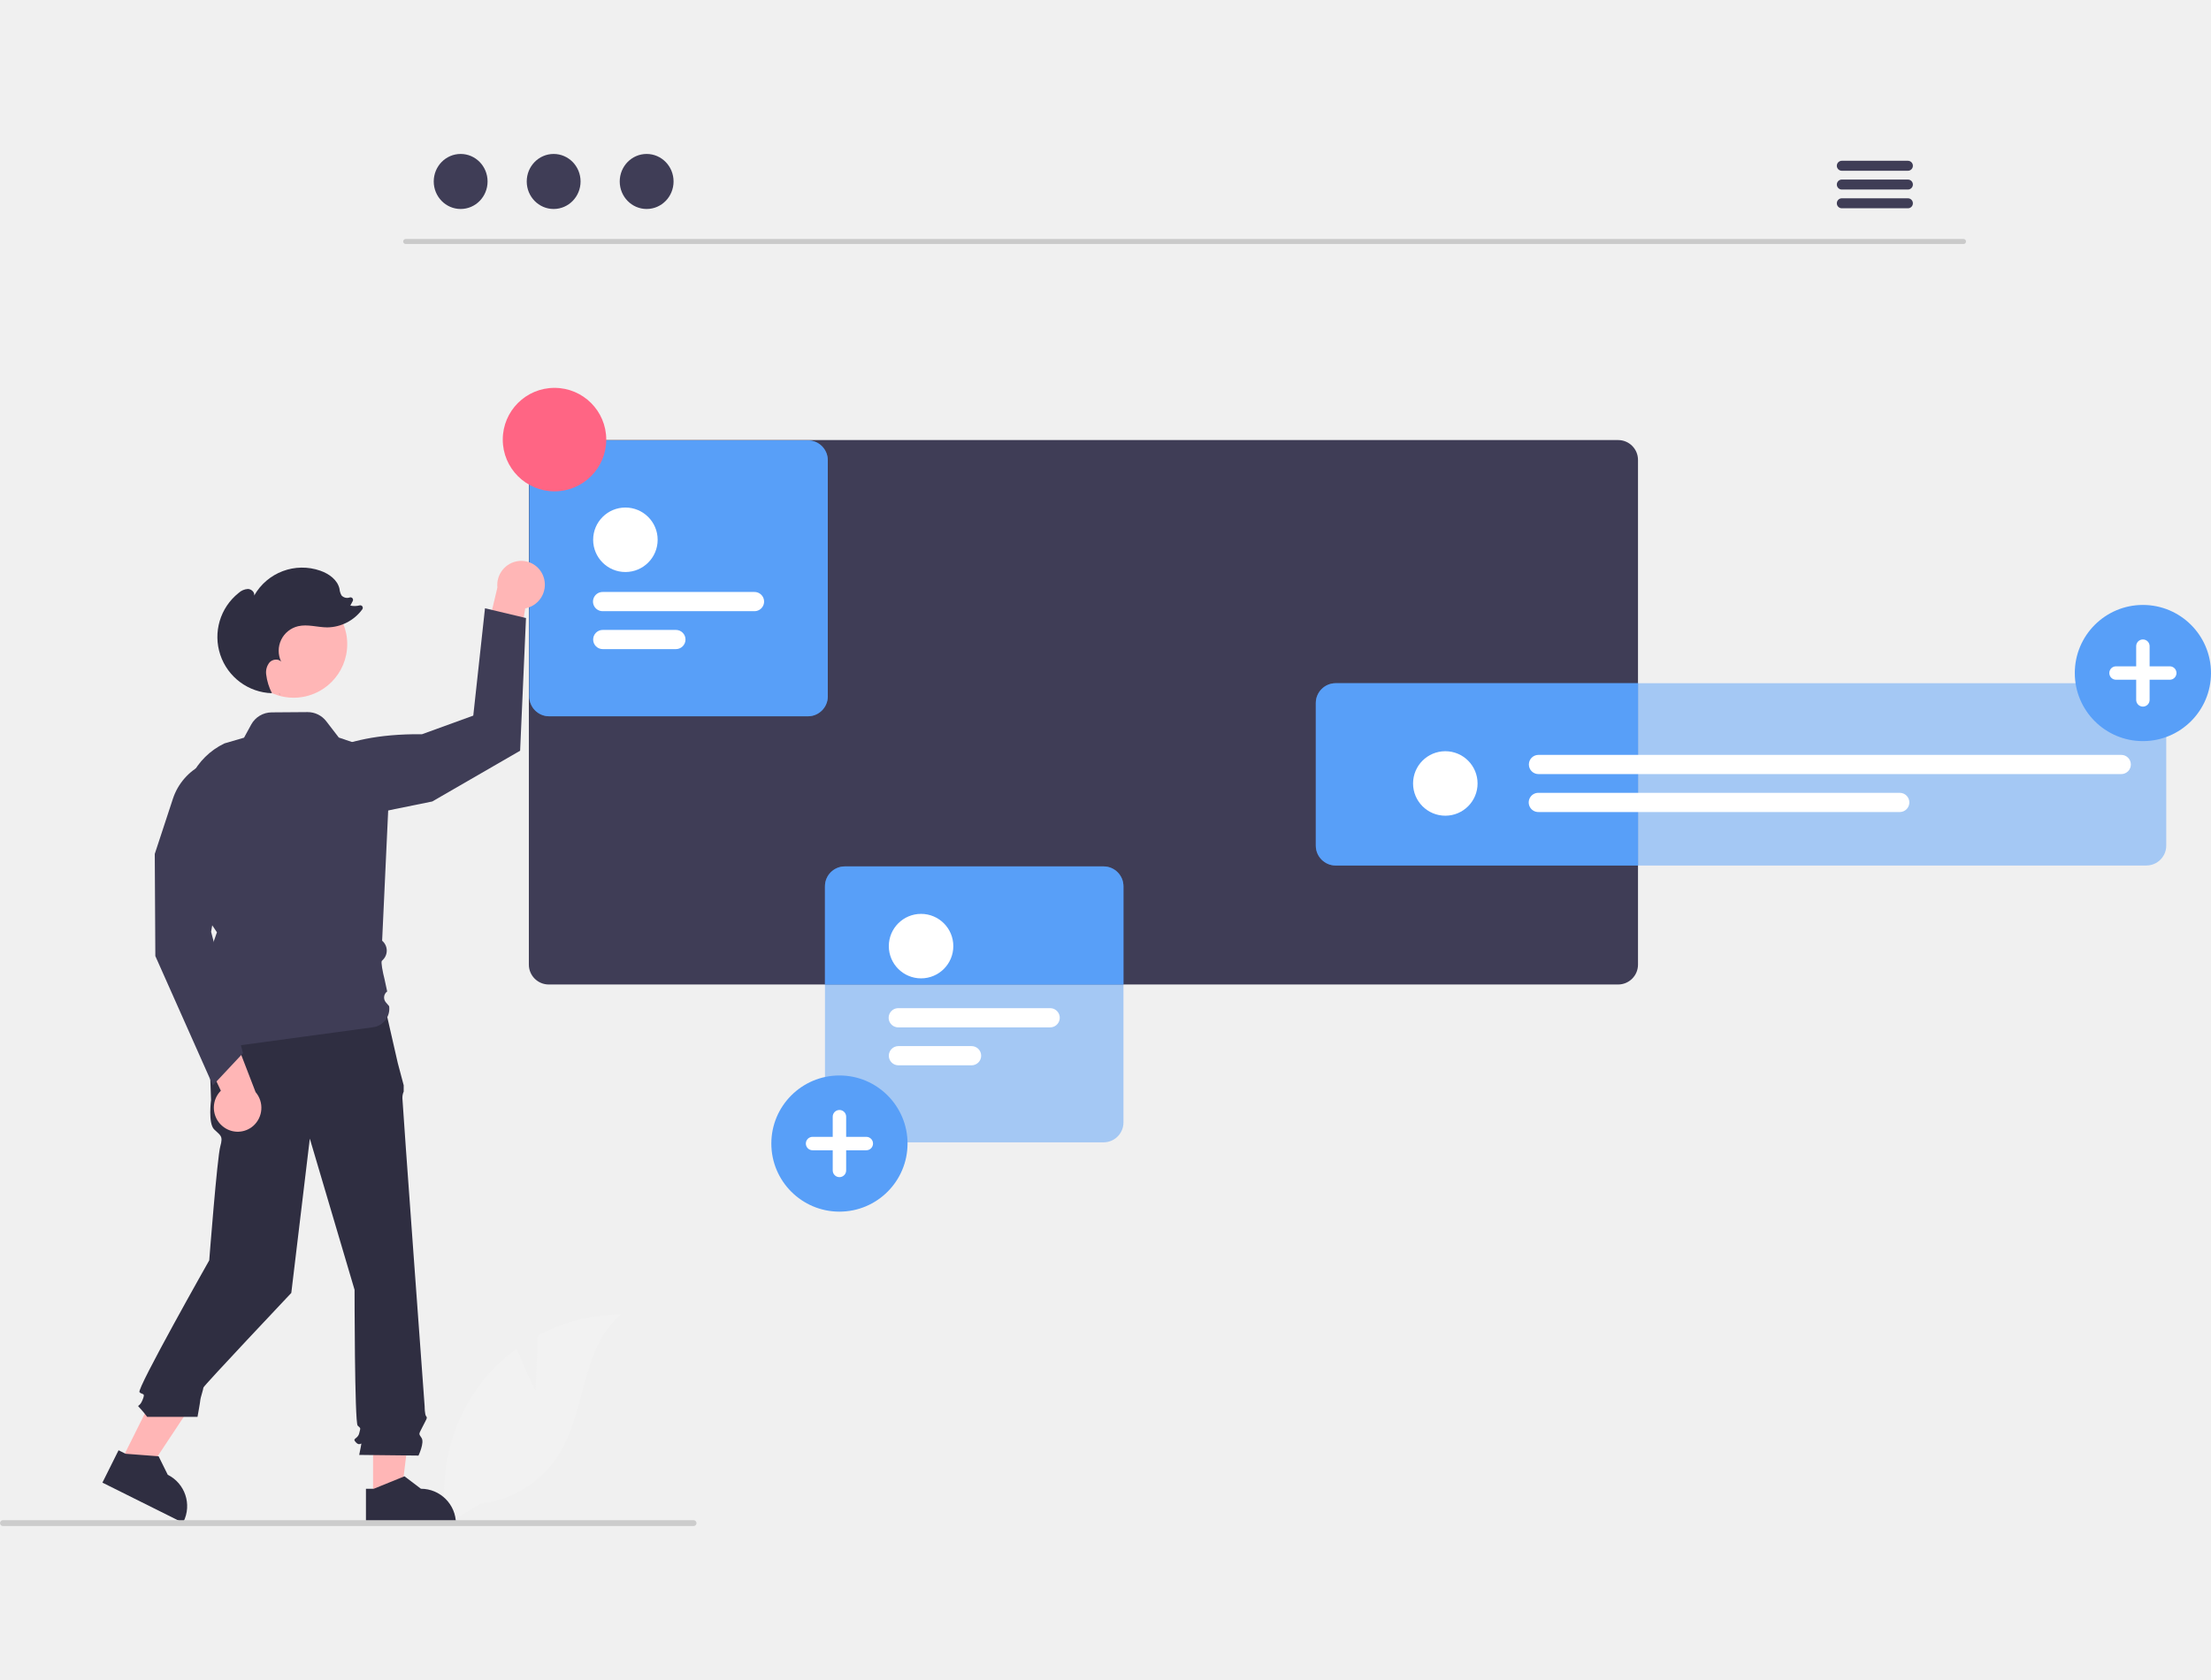
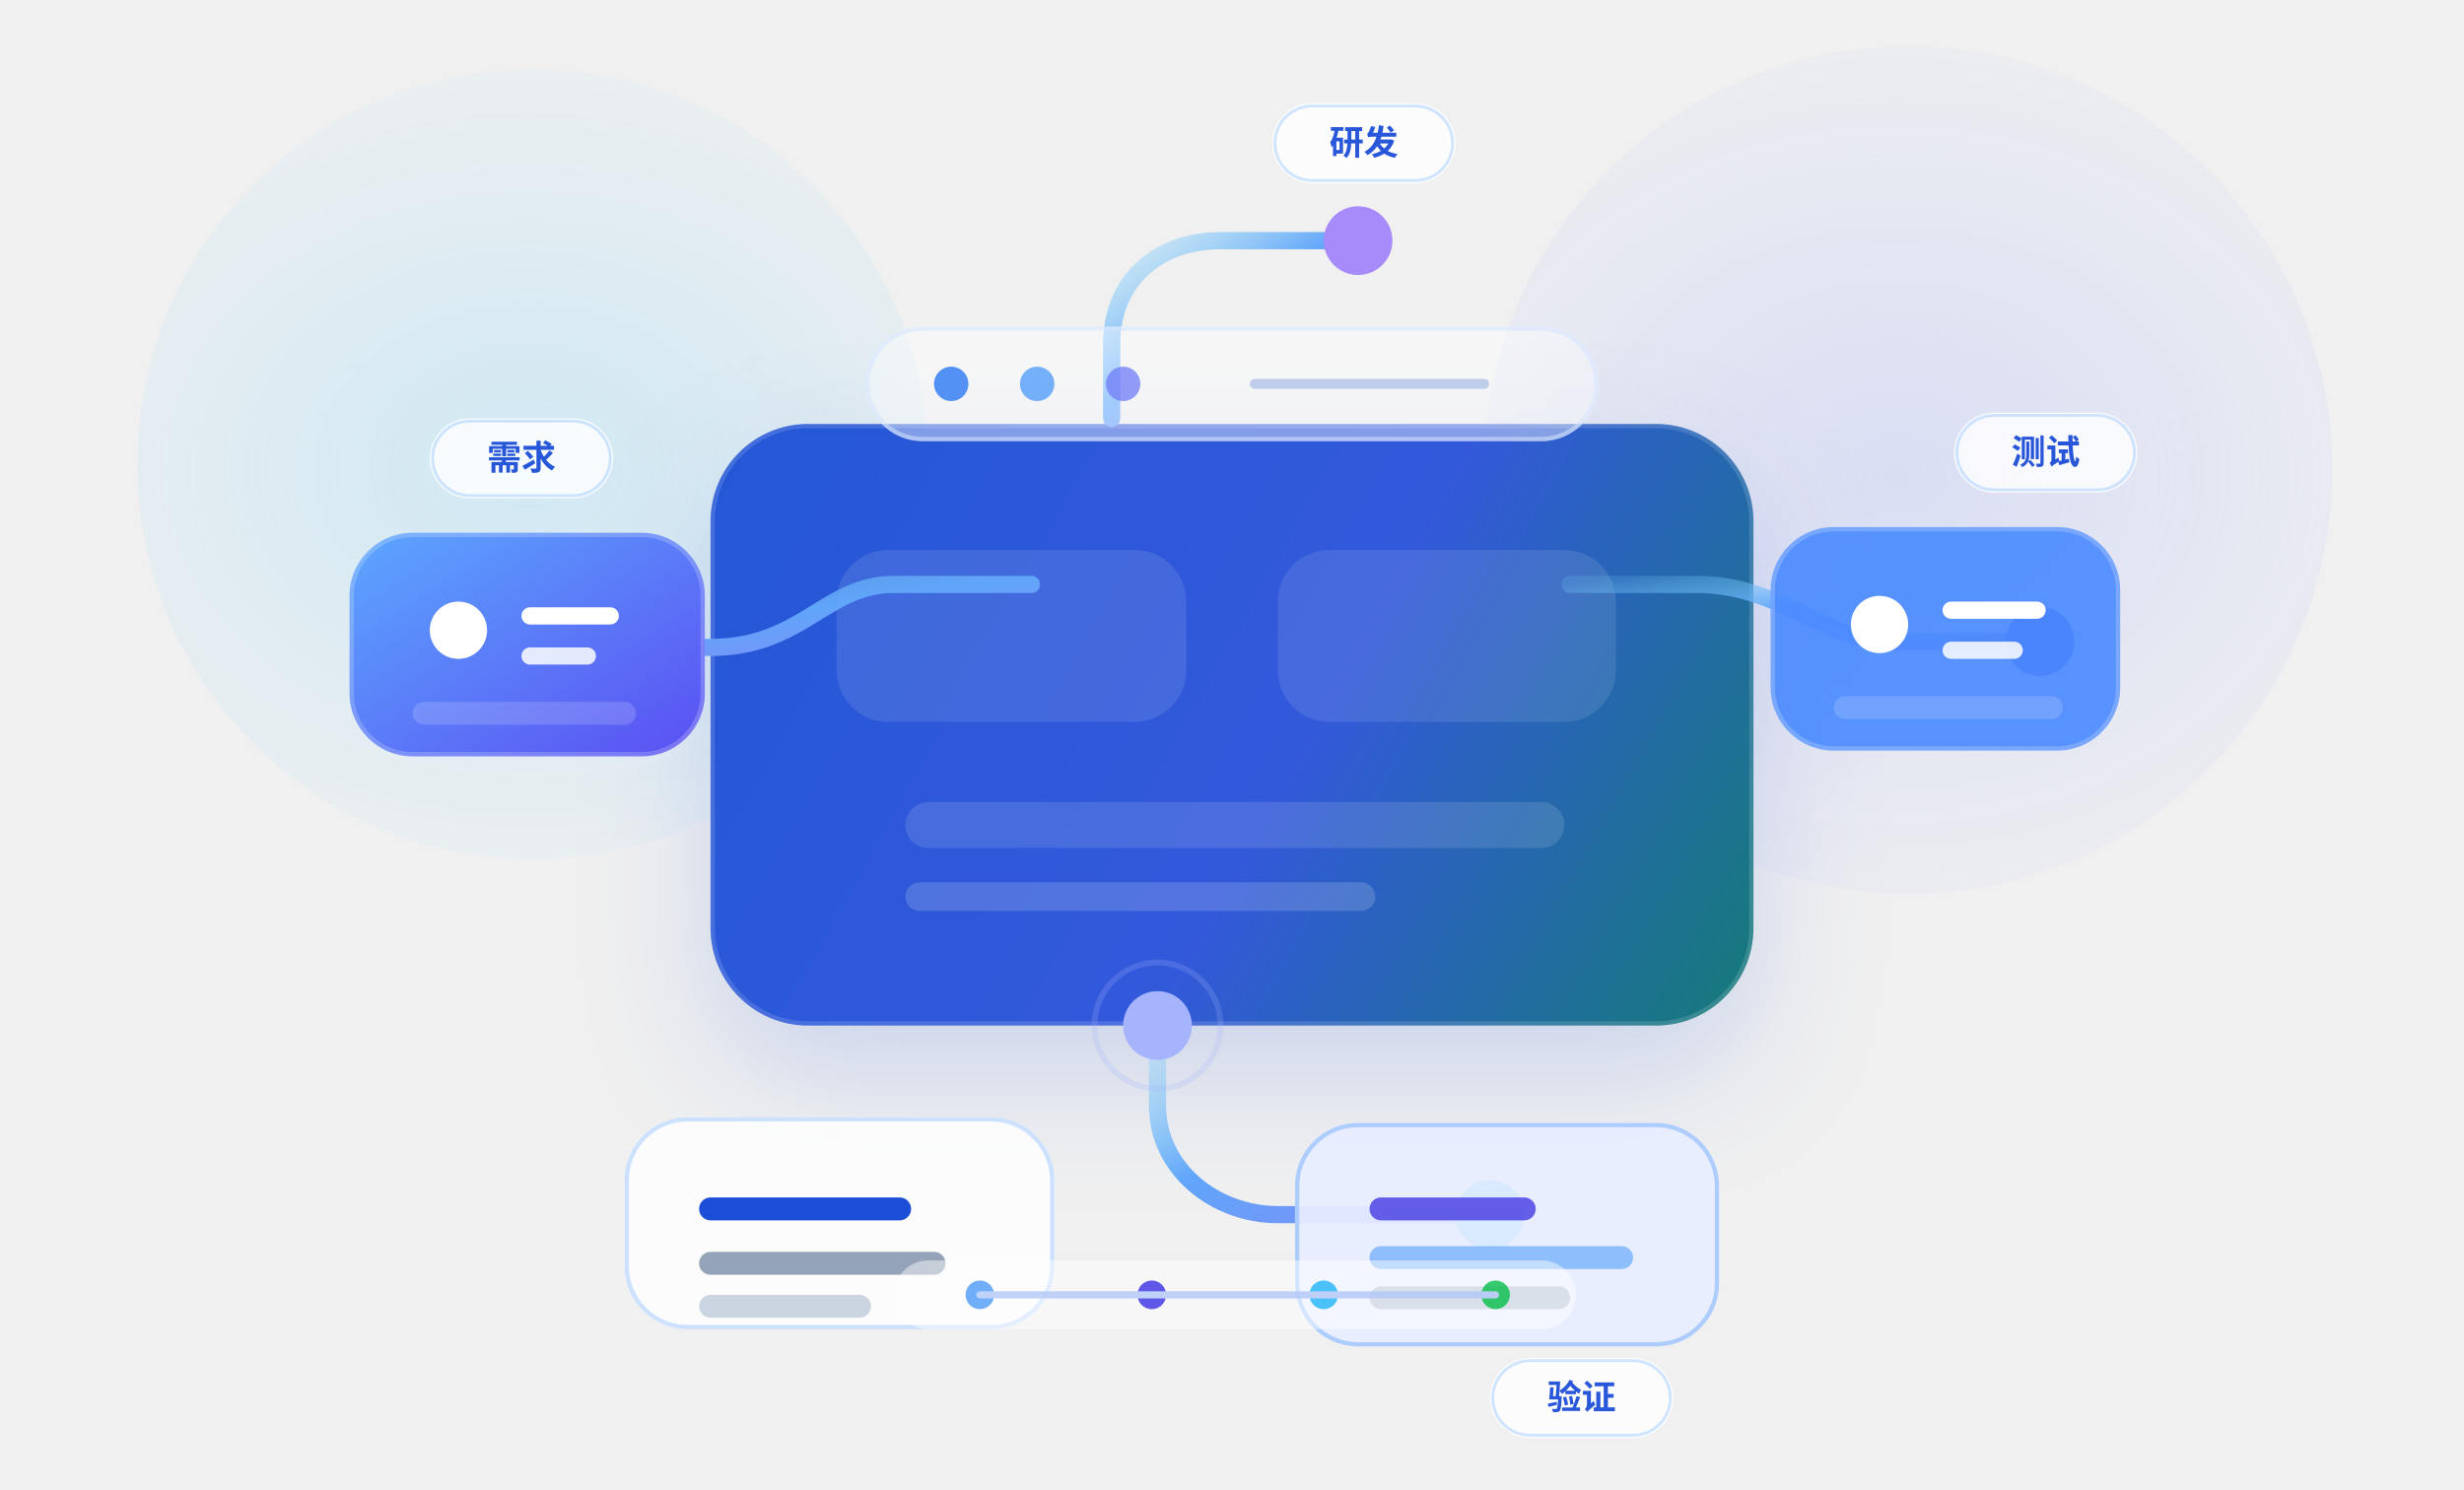
- <svg xmlns="http://www.w3.org/2000/svg" width="500" height="380" viewBox="0 0 897.318 556.975">
-   <path fill="#f2f2f2" d="m217.339 502.047.998-22.434a72.46 72.46 0 0 1 33.795-8.555c-16.231 13.27-14.203 38.85-25.207 56.696a43.58 43.58 0 0 1-31.96 20.14l-13.583 8.317a73.03 73.03 0 0 1 15.393-59.18 70.5 70.5 0 0 1 12.965-12.045c3.253 8.578 7.599 17.06 7.599 17.06" />
-   <path fill="#cacaca" d="M796.921 36.552H164.598a1.016 1.016 0 0 1 0-2.03h632.324a1.016 1.016 0 0 1 0 2.03" />
-   <ellipse cx="186.953" cy="11.169" fill="#3f3d56" rx="10.925" ry="11.169" />
-   <ellipse cx="224.695" cy="11.169" fill="#3f3d56" rx="10.925" ry="11.169" />
-   <ellipse cx="262.437" cy="11.169" fill="#3f3d56" rx="10.925" ry="11.169" />
-   <path fill="#3f3d56" d="M774.304 2.768h-26.81a2.03 2.03 0 0 0 0 4.06h26.81a2.03 2.03 0 0 0 0-4.06m0 7.62h-26.81a2.03 2.03 0 0 0 0 4.06h26.81a2.03 2.03 0 0 0 0-4.06m0 7.61h-26.81a2.03 2.03 0 0 0 0 4.06h26.81a2.03 2.03 0 0 0 0-4.06m-117.591 98.143h-434.01a8.07 8.07 0 0 0-8.07 8.06v204.87a8.08 8.08 0 0 0 8.07 8.07h434.01a8.077 8.077 0 0 0 8.06-8.07v-204.87a8.07 8.07 0 0 0-8.06-8.06" />
-   <path fill="#589ff8" d="M542.073 214.842a8.07 8.07 0 0 0-8.06 8.06v57.87a8.077 8.077 0 0 0 8.06 8.07h122.7v-74Z" />
-   <path fill="#589ff8" d="M871.088 288.837h-329.01a8.076 8.076 0 0 1-8.067-8.066v-57.868a8.075 8.075 0 0 1 8.067-8.066h329.01a8.075 8.075 0 0 1 8.066 8.066v57.868a8.076 8.076 0 0 1-8.066 8.066" opacity=".5" />
-   <circle cx="586.571" cy="255.537" r="13.089" fill="#fff" />
-   <path fill="#fff" d="M860.894 251.734H624.38a3.898 3.898 0 1 1 0-7.796h236.514a3.898 3.898 0 1 1 0 7.796m-89.831 15.401H624.38a3.898 3.898 0 1 1 0-7.795h146.683a3.898 3.898 0 0 1 0 7.795" />
-   <path fill="#ffb6b6" d="m151.406 545.537 11.328-.001 5.389-43.693h-16.719z" />
-   <path fill="#2f2e41" d="M148.517 541.838h3.188l12.449-5.062 6.671 5.061h.001a14.22 14.22 0 0 1 14.217 14.217v.462l-36.526.001Z" />
-   <path fill="#ffb6b6" d="m49.051 530.809 10.139 5.053 24.314-36.701-14.963-7.458z" />
-   <path fill="#2f2e41" d="m48.115 526.21 2.854 1.422 13.4 1.022 3.712 7.507h.001a14.22 14.22 0 0 1 6.382 19.066l-.206.413-32.69-16.292Zm108.31-179.114-72.026 1.88 1.253 35.073s-1.253 9.395 1.252 11.9 3.758 2.505 2.506 6.89-4.491 46.273-4.491 46.273-29.562 52.27-28.31 53.522 2.506 0 1.253 3.132-2.505 1.879-1.252 3.132a46 46 0 0 1 3.131 3.757h20.416s1.142-6.263 1.142-6.889 1.252-4.384 1.252-5.01 35.67-38.418 35.67-38.418l7.515-62.631 18.163 61.378s0 53.863 1.253 55.116 1.252.626.626 3.132-3.132 1.878-1.253 3.757 2.505-1.252 1.88 1.88l-.627 3.13 24.062.27s2.506-5.28 1.253-7.159-1.178-1.366.35-4.44 2.155-3.702 1.529-4.328-.626-3.958-.626-3.958-9.031-123.183-9.031-125.062a6.25 6.25 0 0 1 .52-2.818v-2.55l-2.4-9.038Z" />
-   <path fill="#589ff8" d="M869.68 238.348a27.638 27.638 0 1 1 27.638-27.638 27.64 27.64 0 0 1-27.638 27.638" />
-   <path fill="#fff" d="M880.586 207.984h-8.18v-8.18a2.726 2.726 0 0 0-5.452 0v8.18h-8.179a2.726 2.726 0 1 0 0 5.452h8.18v8.18a2.726 2.726 0 0 0 5.452 0v-8.18h8.179a2.726 2.726 0 1 0 0-5.452" />
-   <path fill="#589ff8" d="M447.883 289.212h-105.01a8.08 8.08 0 0 0-8.07 8.07v39.86h121.14v-39.86a8.077 8.077 0 0 0-8.06-8.07" />
-   <path fill="#589ff8" d="M447.88 401.212H342.87a8.076 8.076 0 0 1-8.067-8.067v-95.867a8.075 8.075 0 0 1 8.067-8.067h105.01a8.075 8.075 0 0 1 8.066 8.067v95.867a8.076 8.076 0 0 1-8.066 8.067" opacity=".5" />
-   <circle cx="373.808" cy="321.563" r="13.089" fill="#fff" />
-   <path fill="#fff" d="M426.131 354.547h-61.514a3.898 3.898 0 1 1 0-7.795h61.514a3.898 3.898 0 1 1 0 7.795M394.3 369.95h-29.683a3.898 3.898 0 0 1 0-7.797H394.3a3.898 3.898 0 0 1 0 7.796" />
-   <path fill="#589ff8" d="M340.68 429.348a27.638 27.638 0 1 1 27.638-27.638 27.64 27.64 0 0 1-27.638 27.638" />
-   <path fill="#fff" d="M351.586 398.984h-8.18v-8.18a2.726 2.726 0 1 0-5.452 0v8.18h-8.179a2.726 2.726 0 1 0 0 5.452h8.18v8.18a2.726 2.726 0 1 0 5.452 0v-8.18h8.179a2.726 2.726 0 1 0 0-5.452" />
-   <path fill="#589ff8" d="M327.887 228.266h-105.01a8.076 8.076 0 0 1-8.067-8.066v-95.867a8.075 8.075 0 0 1 8.067-8.067h105.01a8.075 8.075 0 0 1 8.066 8.067V220.2a8.076 8.076 0 0 1-8.066 8.066" />
-   <circle cx="253.816" cy="156.618" r="13.089" fill="#589ff8" />
-   <path fill="#589ff8" d="M306.139 185.602h-61.514a3.898 3.898 0 1 1 0-7.795h61.514a3.898 3.898 0 1 1 0 7.795m-31.831 15.402h-29.683a3.898 3.898 0 1 1 0-7.796h29.683a3.898 3.898 0 1 1 0 7.796" />
-   <path fill="#589ff8" d="M327.887 228.266h-105.01a8.076 8.076 0 0 1-8.067-8.066v-95.867a8.075 8.075 0 0 1 8.067-8.067h105.01a8.075 8.075 0 0 1 8.066 8.067V220.2a8.076 8.076 0 0 1-8.066 8.066" opacity=".5" />
-   <circle cx="253.816" cy="156.618" r="13.089" fill="#fff" />
-   <path fill="#fff" d="M306.139 185.602h-61.514a3.898 3.898 0 1 1 0-7.795h61.514a3.898 3.898 0 1 1 0 7.795m-31.831 15.402h-29.683a3.898 3.898 0 1 1 0-7.796h29.683a3.898 3.898 0 1 1 0 7.796" />
-   <circle cx="225.043" cy="115.951" r="21" fill="#ff6584" />
-   <path fill="#ccc" d="M282.67 555.785a1.186 1.186 0 0 1-1.19 1.19H1.19a1.19 1.19 0 0 1 0-2.38h280.29a1.187 1.187 0 0 1 1.19 1.19" />
-   <path fill="#ffb6b6" d="M220.555 171.576a9.77 9.77 0 0 1-5.759 12.435 9.6 9.6 0 0 1-1.635.451l-5.547 33.96-13.01-12.013 7.262-30.407a9.806 9.806 0 0 1 8.59-10.76 9.55 9.55 0 0 1 10.099 6.334" />
-   <path fill="#3f3d56" d="M124.54 248.524s10.098-13.341 46.74-12.976l20.797-7.556 4.753-43.57 16.636 3.96-2.377 53.87-35.648 20.596-46.739 9.506Z" />
-   <circle cx="119.175" cy="198.983" r="21.747" fill="#ffb6b6" data-name="ab6171fa-7d69-4734-b81c-8dff60f9761b" />
-   <path fill="#3f3d56" d="M82.367 363.878a.4.4 0 0 1-.114-.016c-.401-.112-.719-.2.73-12.73l1.564-9.903-1.526-8.744-2.568-2.568 4.127-4.127 3.463-9.838-5.993-8.88-6.875-36.317a28.97 28.97 0 0 1 15.91-31.478l7.958-2.325 2.896-5.31a9.52 9.52 0 0 1 8.286-4.962l14.573-.11a9.52 9.52 0 0 1 7.617 3.716l5.084 6.609 21.082 7.161-3.495 75.322a5.233 5.233 0 0 1 .359 7.695c-.22.221-.393.401-.5.52-.356.505.31 4.275 1.134 7.475l1.056 4.902a3.013 3.013 0 0 0-.548 4.398l1.347 1.59a7.6 7.6 0 0 1-6.508 8.536c-19.267 2.622-68.958 9.384-69.059 9.384" />
-   <path fill="#2f2e41" d="M113.612 219.665q-.14-.307-.278-.615c.036 0 .07.006.106.007Zm-16.789-41.441a6.05 6.05 0 0 1 3.792-1.64c1.406.046 2.832 1.316 2.54 2.693a22.35 22.35 0 0 1 26.896-10.085c3.495 1.233 6.922 3.7 7.725 7.318a6.6 6.6 0 0 0 .83 2.702 3.08 3.08 0 0 0 3.283.832l.034-.01a1.028 1.028 0 0 1 1.242 1.45l-.989 1.844a7.9 7.9 0 0 0 3.776-.08 1.027 1.027 0 0 1 1.09 1.598 17.9 17.9 0 0 1-14.269 7.334c-3.951-.024-7.943-1.386-11.789-.477a10.24 10.24 0 0 0-6.887 14.375c-1.182-1.292-3.466-.986-4.674.28a6.4 6.4 0 0 0-1.4 4.906 22.8 22.8 0 0 0 2.337 7.638 22.836 22.836 0 0 1-13.537-40.678" />
-   <path fill="#ffb6b6" d="M90.84 395.068a9.77 9.77 0 0 1-2.303-13.509 9.6 9.6 0 0 1 1.092-1.298l-14.675-31.123 17.527 2.525 11.249 29.167a9.806 9.806 0 0 1-.98 13.733 9.55 9.55 0 0 1-11.91.505" />
-   <path fill="#3f3d56" d="m86.395 378.074-23.352-52.483-.234-41.452 7.361-22.39a23.925 23.925 0 0 1 30.828-15.04l.162.058.068.158c.272.635 6.446 15.907-11.867 47.323l-3.686 21.496 12.933 49.274Z" />
+ <svg xmlns="http://www.w3.org/2000/svg" width="860" height="520" viewBox="0 0 860 520" preserveAspectRatio="xMidYMid meet" fill="none">
+   <defs>
+     <linearGradient id="hub" x1="250" y1="160" x2="610" y2="360" gradientUnits="userSpaceOnUse">
+       <stop stop-color="#2457D6" />
+       <stop offset="0.55" stop-color="#3359DB" />
+       <stop offset="1" stop-color="#157A78" />
+     </linearGradient>
+     <linearGradient id="node" x1="0" y1="0" x2="1" y2="1">
+       <stop stop-color="#5CA7FF" />
+       <stop offset="1" stop-color="#5A4FF2" />
+     </linearGradient>
+     <linearGradient id="line" x1="0" y1="0" x2="1" y2="1">
+       <stop stop-color="#7DD3FC" stop-opacity="0.18" />
+       <stop offset="0.45" stop-color="#60A5FA" />
+       <stop offset="1" stop-color="#818CF8" />
+     </linearGradient>
+     <radialGradient id="glowBlue" cx="0" cy="0" r="1" gradientUnits="userSpaceOnUse" gradientTransform="translate(184 164) rotate(90) scale(168 218)">
+       <stop stop-color="#7DD3FC" stop-opacity="0.28" />
+       <stop offset="1" stop-color="#7DD3FC" stop-opacity="0" />
+     </radialGradient>
+     <radialGradient id="glowViolet" cx="0" cy="0" r="1" gradientUnits="userSpaceOnUse" gradientTransform="translate(662 166) rotate(90) scale(184 228)">
+       <stop stop-color="#A5B4FC" stop-opacity="0.3" />
+       <stop offset="1" stop-color="#A5B4FC" stop-opacity="0" />
+     </radialGradient>
+     <filter id="shadow" x="180" y="110" width="500" height="340" filterUnits="userSpaceOnUse" color-interpolation-filters="sRGB">
+       <feFlood flood-opacity="0" result="BackgroundImageFix" />
+       <feColorMatrix in="SourceAlpha" type="matrix" values="0 0 0 0 0 0 0 0 0 0 0 0 0 0 0 0 0 0 127 0" result="hardAlpha" />
+       <feOffset dy="18" />
+       <feGaussianBlur stdDeviation="22" />
+       <feColorMatrix type="matrix" values="0 0 0 0 0.145 0 0 0 0 0.341 0 0 0 0 0.839 0 0 0 0.18 0" />
+       <feBlend in2="BackgroundImageFix" result="effect1_dropShadow_1" />
+       <feBlend in="SourceGraphic" in2="effect1_dropShadow_1" result="shape" />
+     </filter>
+     <filter id="soft" x="0" y="0" width="860" height="520" filterUnits="userSpaceOnUse" color-interpolation-filters="sRGB">
+       <feFlood flood-opacity="0" result="BackgroundImageFix" />
+       <feGaussianBlur in="BackgroundImageFix" stdDeviation="10" />
+       <feComposite in2="SourceAlpha" operator="in" result="effect1_backgroundBlur_1" />
+       <feBlend in="SourceGraphic" in2="effect1_backgroundBlur_1" result="shape" />
+     </filter>
+   </defs>
+   <circle cx="186" cy="162" r="138" fill="url(#glowBlue)" />
+   <circle cx="666" cy="164" r="148" fill="url(#glowViolet)" />
+   <circle cx="622" cy="396" r="112" fill="url(#glowBlue)" opacity="0.42" />
+   <g filter="url(#shadow)">
+     <rect x="248" y="148" width="364" height="210" rx="34" fill="url(#hub)" />
+     <rect x="248.75" y="148.75" width="362.5" height="208.5" rx="33.25" stroke="white" stroke-opacity="0.14" stroke-width="1.5" />
+   </g>
+   <g opacity="0.88">
+     <rect x="292" y="192" width="122" height="60" rx="18" fill="white" fill-opacity="0.12" />
+     <rect x="446" y="192" width="118" height="60" rx="18" fill="white" fill-opacity="0.12" />
+     <rect x="316" y="280" width="230" height="16" rx="8" fill="white" fill-opacity="0.14" />
+     <rect x="316" y="308" width="164" height="10" rx="5" fill="white" fill-opacity="0.18" />
+   </g>
+   <g filter="url(#soft)">
+     <path d="M204 226H248C280 226 288 204 312 204H360" stroke="url(#line)" stroke-width="6" stroke-linecap="round" />
+     <path d="M548 204H592C622 204 636 224 662 224H712" stroke="url(#line)" stroke-width="6" stroke-linecap="round" />
+     <path d="M404 358V386C404 408 424 424 446 424H520" stroke="url(#line)" stroke-width="6" stroke-linecap="round" />
+     <path d="M388 146V120C388 98 404 84 426 84H474" stroke="url(#line)" stroke-width="6" stroke-linecap="round" />
+   </g>
+   <g>
+     <circle cx="204" cy="226" r="12" fill="#60A5FA" />
+     <circle cx="712" cy="224" r="12" fill="#4F46E5" />
+     <circle cx="520" cy="424" r="12" fill="#38BDF8" />
+     <circle cx="474" cy="84" r="12" fill="#A78BFA" />
+     <circle cx="404" cy="358" r="12" fill="#A5B4FC" />
+     <circle cx="404" cy="358" r="22" stroke="#A5B4FC" stroke-opacity="0.22" stroke-width="2" />
+   </g>
+   <g>
+     <rect x="122" y="186" width="124" height="78" rx="22" fill="url(#node)" />
+     <rect x="122.75" y="186.75" width="122.5" height="76.5" rx="21.25" stroke="white" stroke-opacity="0.2" stroke-width="1.5" />
+     <circle cx="160" cy="220" r="10" fill="white" />
+     <rect x="182" y="212" width="34" height="6" rx="3" fill="white" />
+     <rect x="182" y="226" width="26" height="6" rx="3" fill="white" fill-opacity="0.84" />
+     <rect x="144" y="245" width="78" height="8" rx="4" fill="white" fill-opacity="0.16" />
+   </g>
+   <g>
+     <rect x="618" y="184" width="122" height="78" rx="22" fill="#4B8BFF" fill-opacity="0.92" />
+     <rect x="618.75" y="184.75" width="120.5" height="76.5" rx="21.25" stroke="white" stroke-opacity="0.2" stroke-width="1.5" />
+     <circle cx="656" cy="218" r="10" fill="white" />
+     <rect x="678" y="210" width="36" height="6" rx="3" fill="white" />
+     <rect x="678" y="224" width="28" height="6" rx="3" fill="white" fill-opacity="0.84" />
+     <rect x="640" y="243" width="80" height="8" rx="4" fill="white" fill-opacity="0.16" />
+   </g>
+   <g>
+     <rect x="452" y="392" width="148" height="78" rx="22" fill="#E7EEFF" fill-opacity="0.92" />
+     <rect x="452.75" y="392.75" width="146.5" height="76.5" rx="21.25" stroke="#9CC3FF" stroke-opacity="0.76" stroke-width="1.5" />
+     <rect x="478" y="418" width="58" height="8" rx="4" fill="#4F46E5" fill-opacity="0.86" />
+     <rect x="478" y="435" width="92" height="8" rx="4" fill="#60A5FA" fill-opacity="0.66" />
+     <rect x="478" y="449" width="70" height="8" rx="4" fill="#94A3B8" fill-opacity="0.56" />
+   </g>
+   <g>
+     <rect x="218" y="390" width="150" height="74" rx="22" fill="white" fill-opacity="0.82" />
+     <rect x="218.75" y="390.75" width="148.5" height="72.5" rx="21.25" stroke="#BFDBFE" stroke-opacity="0.8" stroke-width="1.5" />
+     <path d="M248 422H314" stroke="#1D4ED8" stroke-width="8" stroke-linecap="round" />
+     <path d="M248 441H326" stroke="#94A3B8" stroke-width="8" stroke-linecap="round" />
+     <path d="M248 456H300" stroke="#CBD5E1" stroke-width="8" stroke-linecap="round" />
+   </g>
+   <g opacity="0.94">
+     <rect x="150" y="146" width="64" height="28" rx="14" fill="white" fill-opacity="0.86" />
+     <rect x="151" y="147" width="62" height="26" rx="13" stroke="#BFDBFE" stroke-opacity="0.78" />
+     <text x="182" y="164" fill="#1D4ED8" font-family="'Segoe UI', 'PingFang SC', 'Microsoft YaHei', sans-serif" font-size="12" font-weight="700" text-anchor="middle">需求</text>
+     <rect x="444" y="36" width="64" height="28" rx="14" fill="white" fill-opacity="0.86" />
+     <rect x="445" y="37" width="62" height="26" rx="13" stroke="#BFDBFE" stroke-opacity="0.78" />
+     <text x="476" y="54" fill="#1D4ED8" font-family="'Segoe UI', 'PingFang SC', 'Microsoft YaHei', sans-serif" font-size="12" font-weight="700" text-anchor="middle">研发</text>
+     <rect x="682" y="144" width="64" height="28" rx="14" fill="white" fill-opacity="0.86" />
+     <rect x="683" y="145" width="62" height="26" rx="13" stroke="#BFDBFE" stroke-opacity="0.78" />
+     <text x="714" y="162" fill="#1D4ED8" font-family="'Segoe UI', 'PingFang SC', 'Microsoft YaHei', sans-serif" font-size="12" font-weight="700" text-anchor="middle">测试</text>
+     <rect x="520" y="474" width="64" height="28" rx="14" fill="white" fill-opacity="0.86" />
+     <rect x="521" y="475" width="62" height="26" rx="13" stroke="#BFDBFE" stroke-opacity="0.78" />
+     <text x="552" y="492" fill="#1D4ED8" font-family="'Segoe UI', 'PingFang SC', 'Microsoft YaHei', sans-serif" font-size="12" font-weight="700" text-anchor="middle">验证</text>
+   </g>
+   <g opacity="0.86">
+     <rect x="302" y="114" width="256" height="40" rx="20" fill="white" fill-opacity="0.48" />
+     <rect x="302.75" y="114.75" width="254.5" height="38.5" rx="19.25" stroke="#D9E8FF" stroke-opacity="0.72" stroke-width="1.5" />
+     <circle cx="332" cy="134" r="6" fill="#3B82F6" />
+     <circle cx="362" cy="134" r="6" fill="#60A5FA" />
+     <circle cx="392" cy="134" r="6" fill="#818CF8" />
+     <path d="M438 134H518" stroke="#B7C7EA" stroke-width="3.5" stroke-linecap="round" />
+   </g>
+   <g opacity="0.9">
+     <rect x="312" y="440" width="238" height="24" rx="12" fill="white" fill-opacity="0.52" />
+     <circle cx="342" cy="452" r="5" fill="#60A5FA" />
+     <circle cx="402" cy="452" r="5" fill="#4F46E5" />
+     <circle cx="462" cy="452" r="5" fill="#38BDF8" />
+     <circle cx="522" cy="452" r="5" fill="#22C55E" />
+     <path d="M342 452H522" stroke="#B9CDF6" stroke-width="2.5" stroke-linecap="round" />
+   </g>
</svg>
